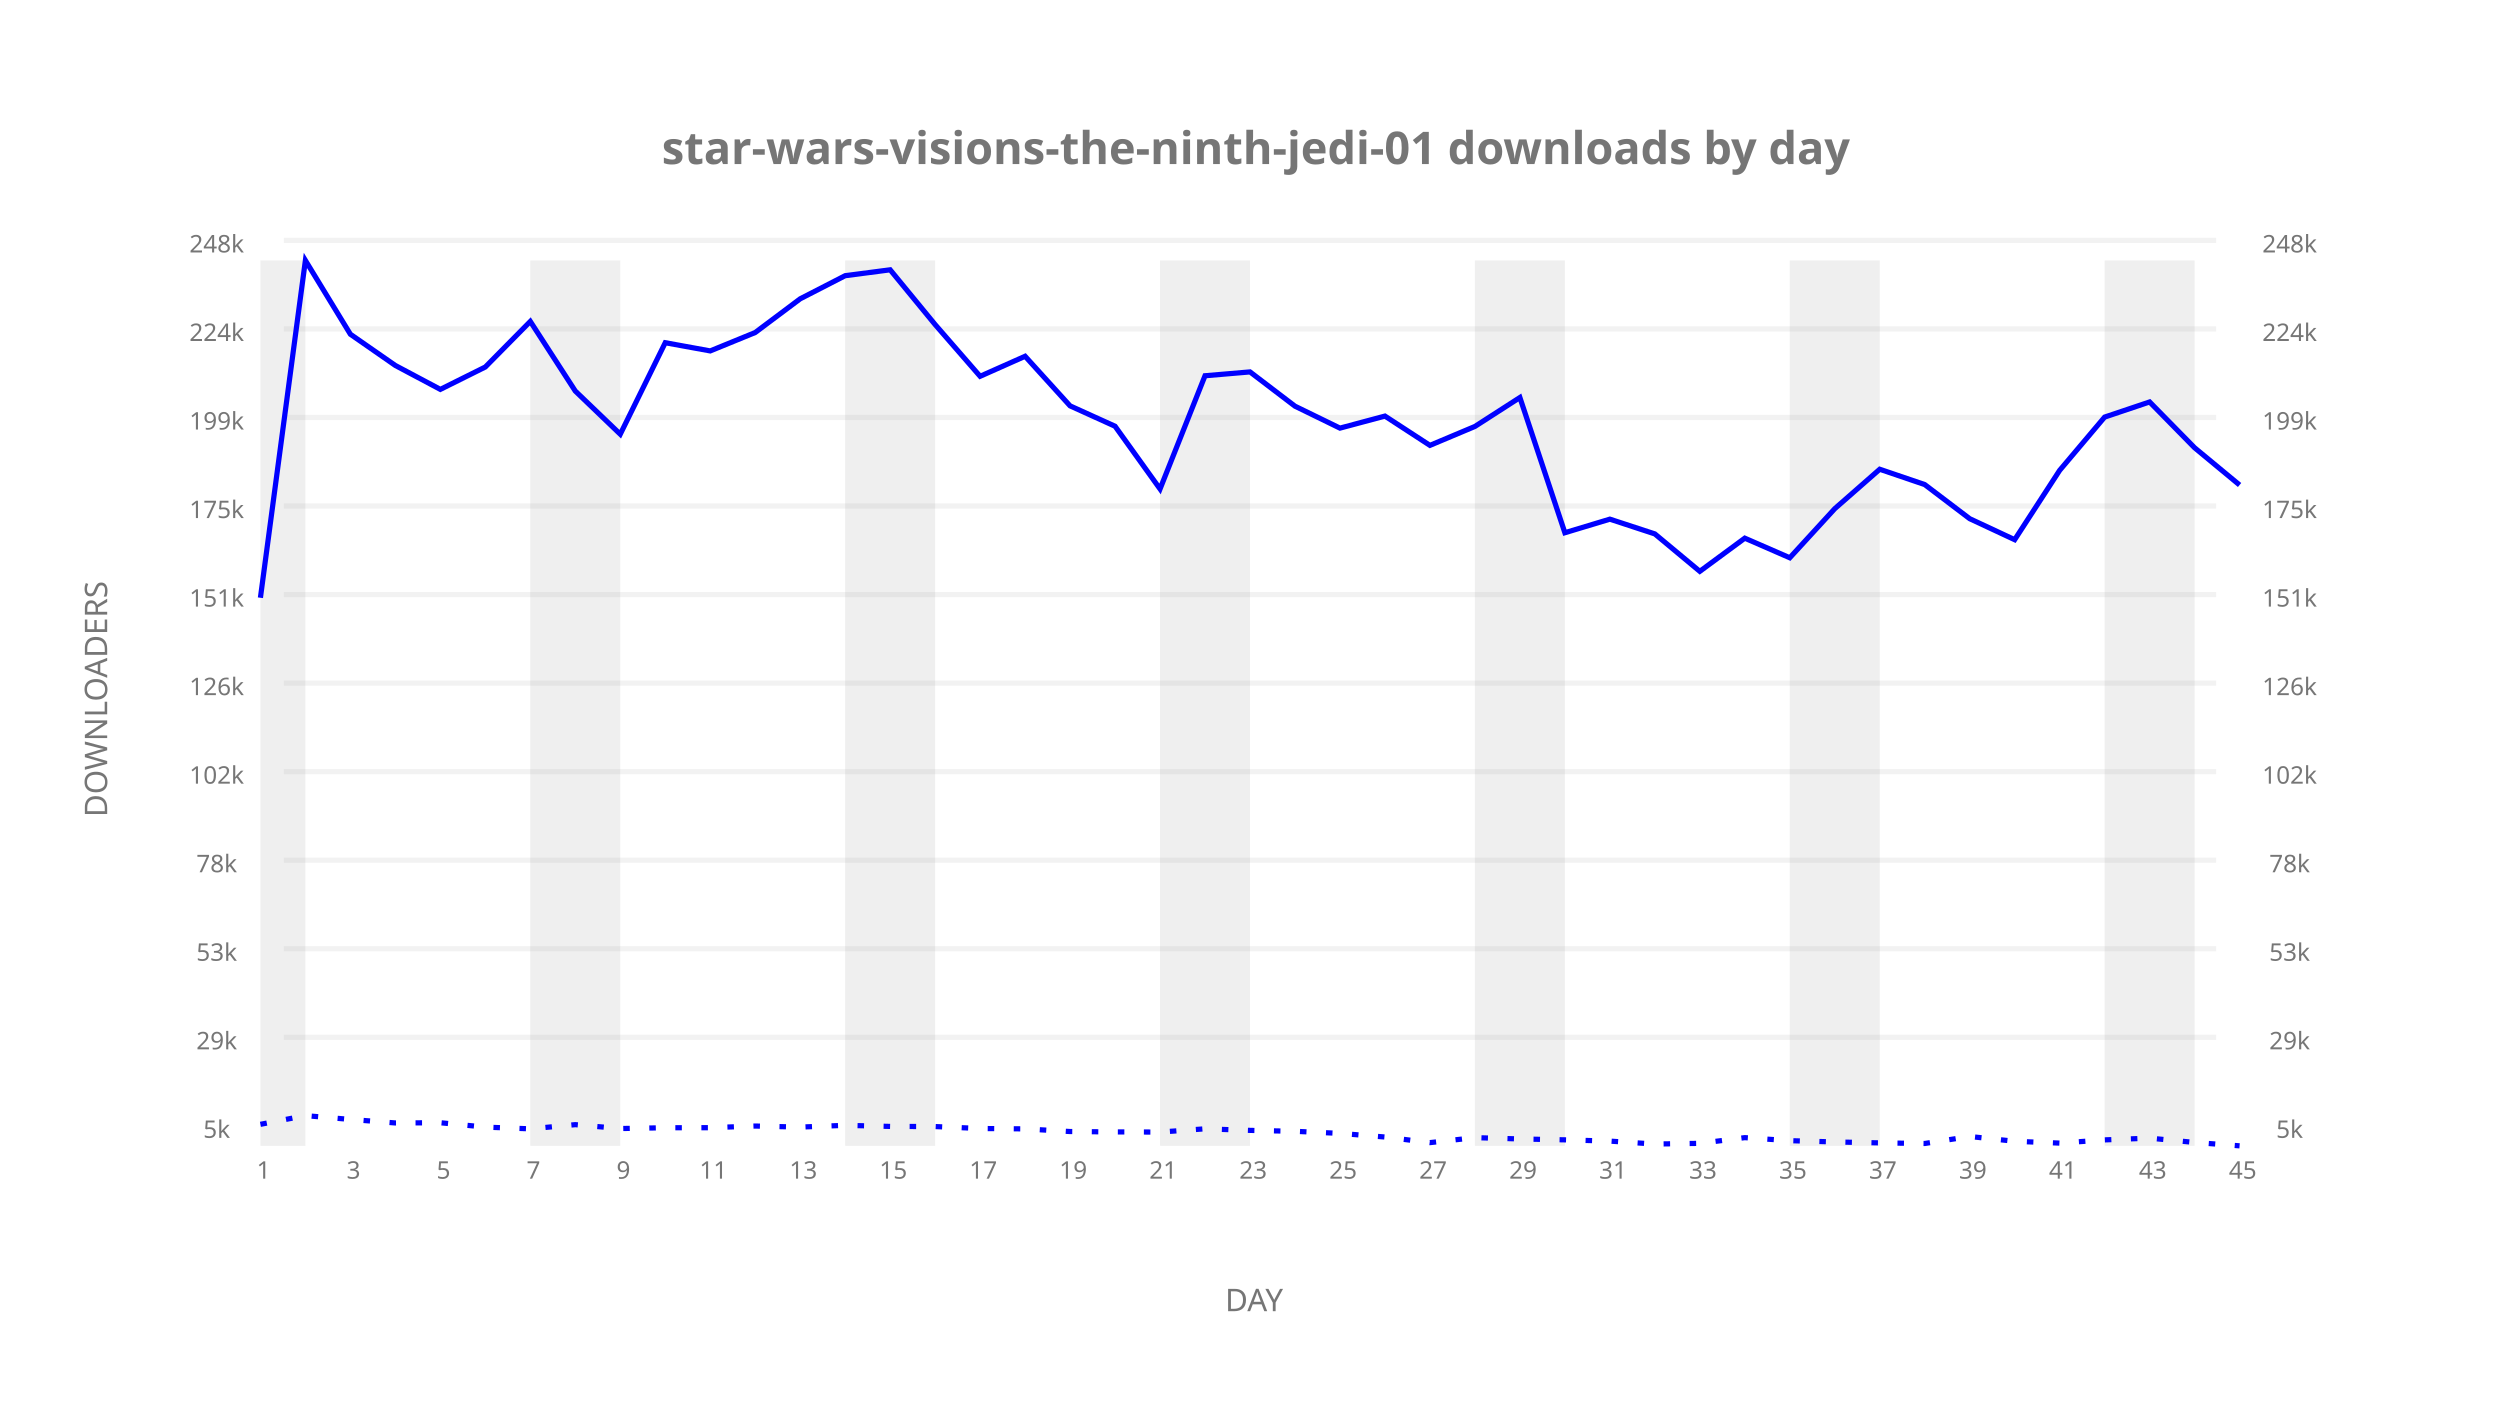
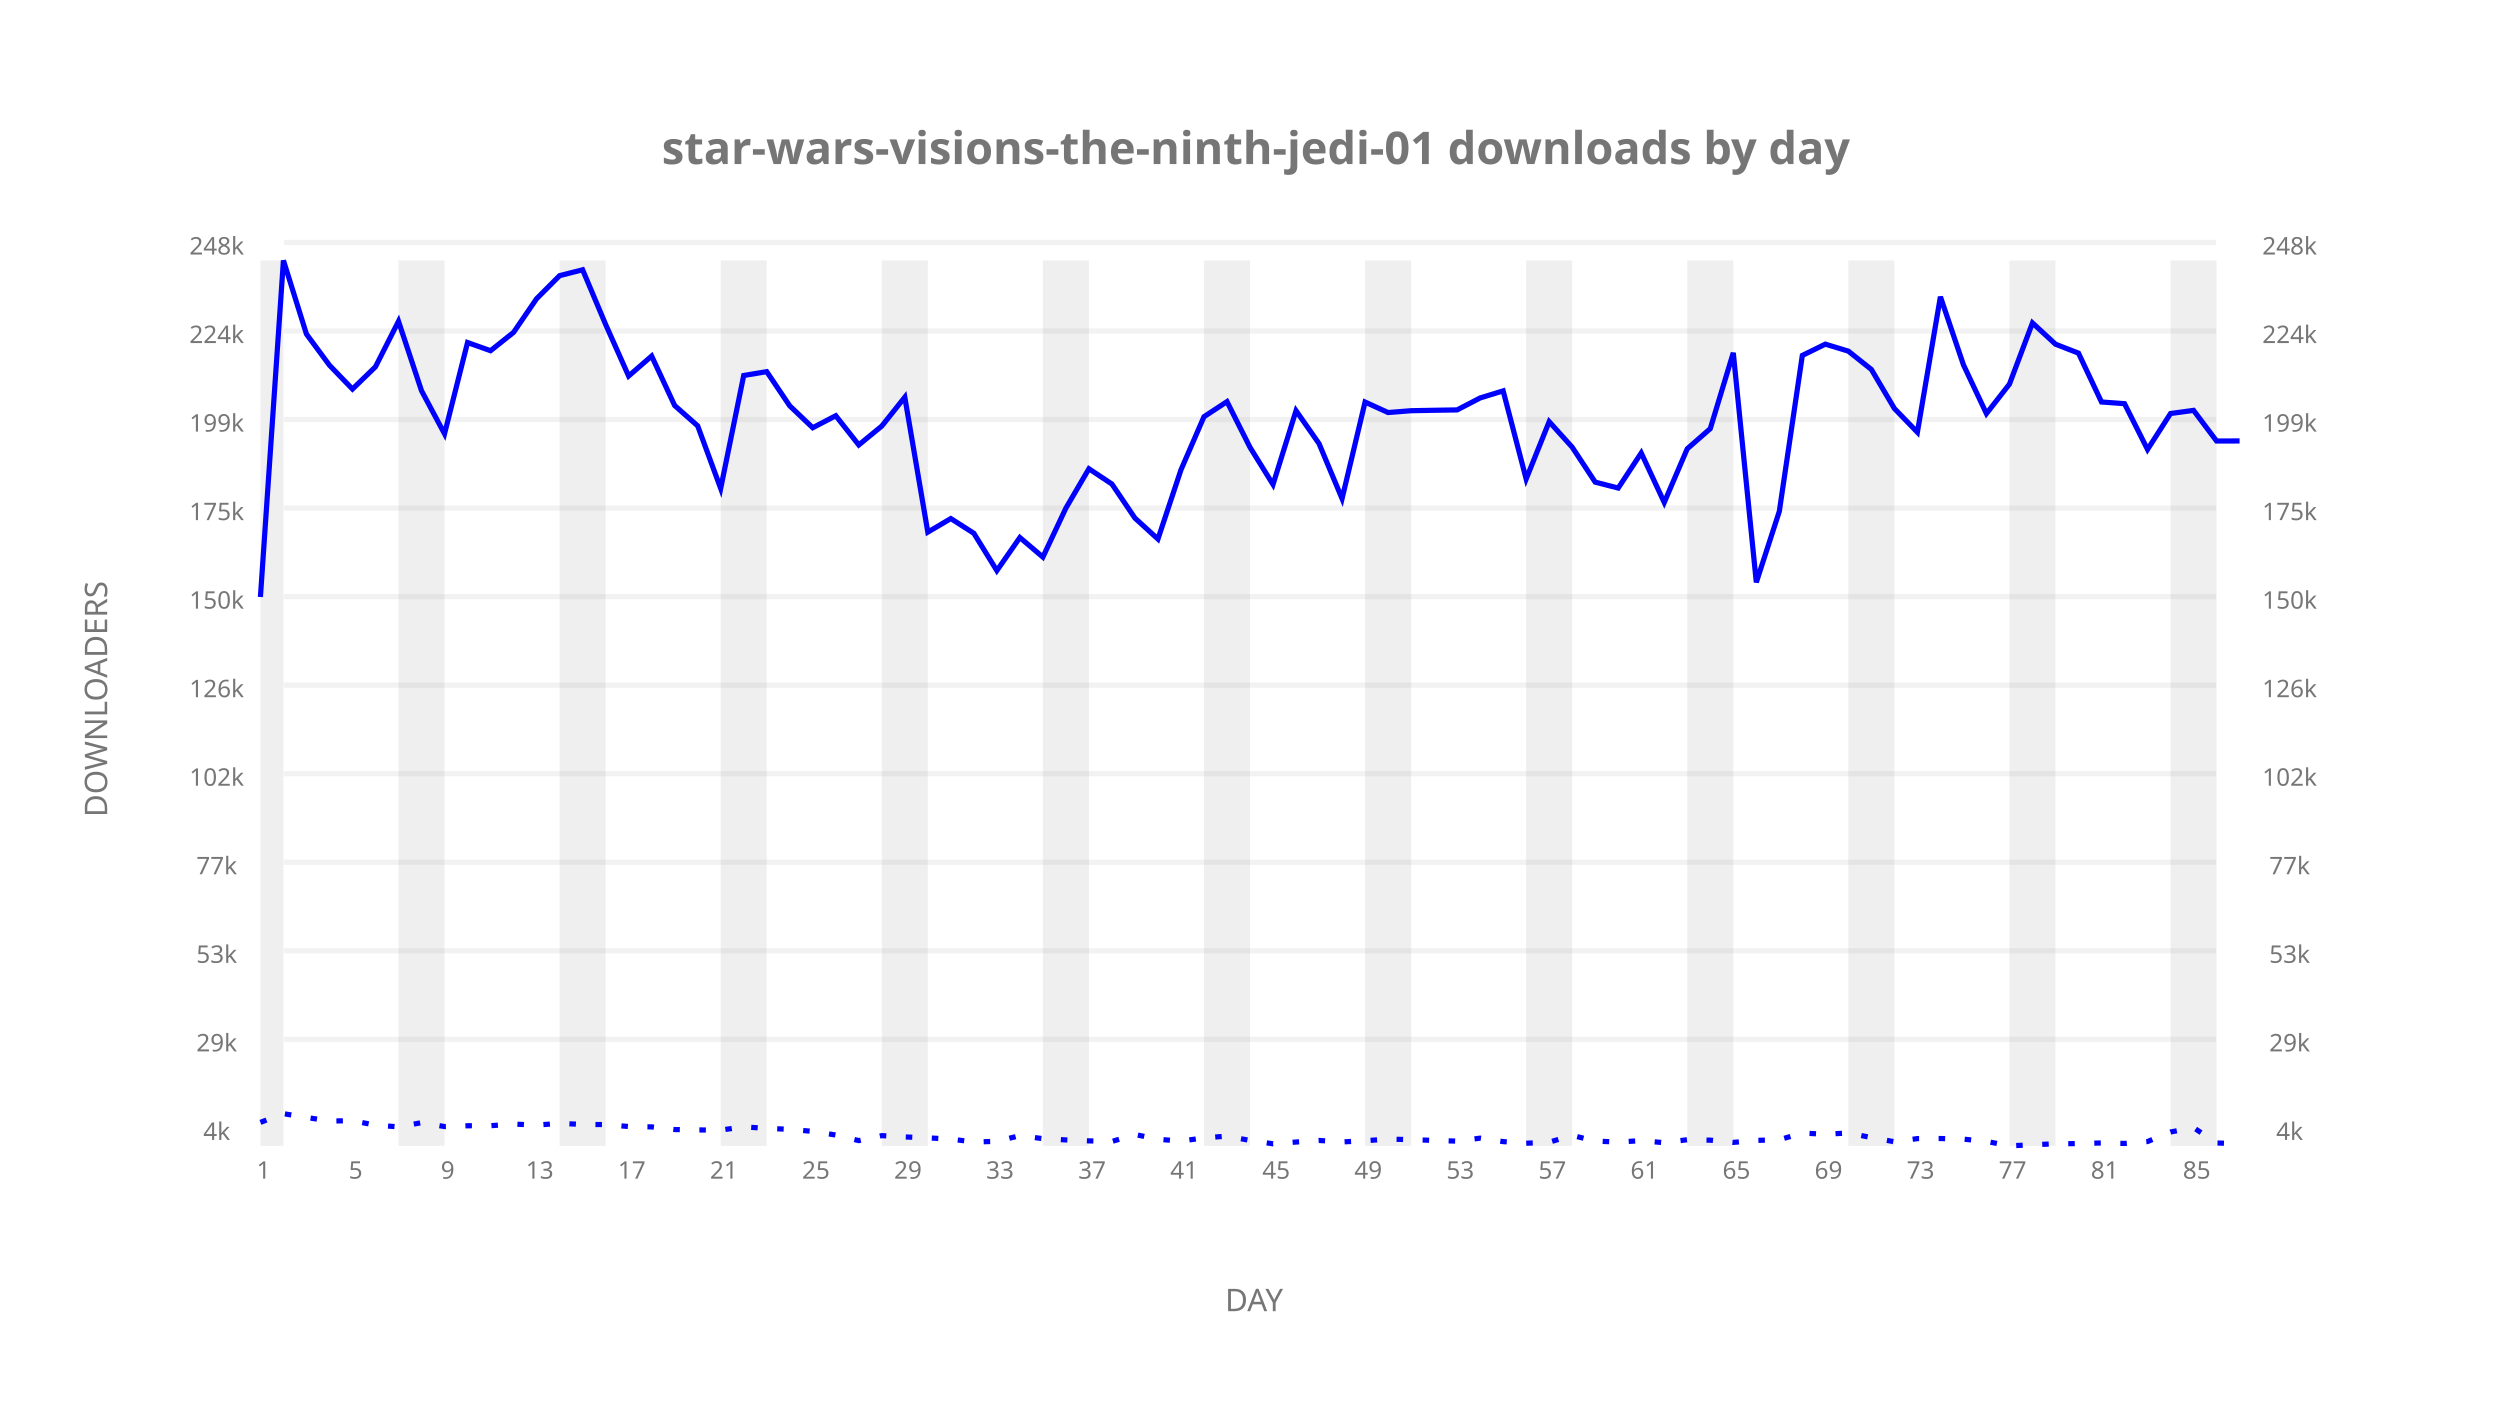
<svg xmlns="http://www.w3.org/2000/svg" xml:space="preserve" id="star-wars-visions-the-ninth-jedi-01-downloads-by-day-day" x="0px" y="0px" width="1920px" height="1080px" viewBox="0 0 1920 1080" enable-background="new 0 0 1920 1080" role="img">
  <g id="annotations">
    <text x="960" y="126" font-family="Atkinson Hyperlegible" font-size="26pt" text-anchor="middle" text-align="center" font-weight="600" font-style="normal" style="fill:rgb(118,118,118); fill-opacity:1; stroke:rgb(118,118,118); stroke-opacity:0; stroke-width:0.5"> star-wars-visions-the-ninth-jedi-01 downloads by day</text>
    <g id="axes-lines">
      <text x="960" y="1007" font-family="Atkinson Hyperlegible" font-size="18pt" text-anchor="middle" text-align="center" font-weight="500" font-style="normal" style="fill:rgb(118,118,118); fill-opacity:1; stroke:rgb(118,118,118); stroke-opacity:0; stroke-width:0.5"> DAY</text>
      <text x="73" y="540" font-family="Atkinson Hyperlegible" font-size="18pt" text-anchor="middle" text-align="center" dominant-baseline="central" font-weight="500" font-style="normal" style="fill:rgb(118,118,118); fill-opacity:1; stroke:rgb(118,118,118); stroke-opacity:0; stroke-width:0.5" transform="rotate(-90,73,540)"> DOWNLOADERS</text>
    </g>
    <g id="tic-y-label-lines">
-       <line x1="218" y1="796.63" x2="1702" y2="796.63" style="fill:rgb(0,0,255); fill-opacity:0; stroke:rgb(242,242,242); stroke-opacity:1; stroke-width:4" />
-       <line x1="218" y1="728.63" x2="1702" y2="728.63" style="fill:rgb(0,0,255); fill-opacity:0; stroke:rgb(242,242,242); stroke-opacity:1; stroke-width:4" />
-       <line x1="218" y1="660.63" x2="1702" y2="660.63" style="fill:rgb(0,0,255); fill-opacity:0; stroke:rgb(242,242,242); stroke-opacity:1; stroke-width:4" />
-       <line x1="218" y1="592.63" x2="1702" y2="592.63" style="fill:rgb(0,0,255); fill-opacity:0; stroke:rgb(242,242,242); stroke-opacity:1; stroke-width:4" />
-       <line x1="218" y1="524.63" x2="1702" y2="524.63" style="fill:rgb(0,0,255); fill-opacity:0; stroke:rgb(242,242,242); stroke-opacity:1; stroke-width:4" />
-       <line x1="218" y1="456.63" x2="1702" y2="456.63" style="fill:rgb(0,0,255); fill-opacity:0; stroke:rgb(242,242,242); stroke-opacity:1; stroke-width:4" />
-       <line x1="218" y1="388.63" x2="1702" y2="388.63" style="fill:rgb(0,0,255); fill-opacity:0; stroke:rgb(242,242,242); stroke-opacity:1; stroke-width:4" />
-       <line x1="218" y1="320.63" x2="1702" y2="320.63" style="fill:rgb(0,0,255); fill-opacity:0; stroke:rgb(242,242,242); stroke-opacity:1; stroke-width:4" />
-       <line x1="218" y1="252.63" x2="1702" y2="252.63" style="fill:rgb(0,0,255); fill-opacity:0; stroke:rgb(242,242,242); stroke-opacity:1; stroke-width:4" />
-       <line x1="218" y1="184.63" x2="1702" y2="184.63" style="fill:rgb(0,0,255); fill-opacity:0; stroke:rgb(242,242,242); stroke-opacity:1; stroke-width:4" />
+       <line x1="218" y1="798.215" x2="1702" y2="798.215" style="fill:rgb(0,0,255); fill-opacity:0; stroke:rgb(242,242,242); stroke-opacity:1; stroke-width:4" />
+       <line x1="218" y1="730.215" x2="1702" y2="730.215" style="fill:rgb(0,0,255); fill-opacity:0; stroke:rgb(242,242,242); stroke-opacity:1; stroke-width:4" />
+       <line x1="218" y1="662.215" x2="1702" y2="662.215" style="fill:rgb(0,0,255); fill-opacity:0; stroke:rgb(242,242,242); stroke-opacity:1; stroke-width:4" />
+       <line x1="218" y1="594.215" x2="1702" y2="594.215" style="fill:rgb(0,0,255); fill-opacity:0; stroke:rgb(242,242,242); stroke-opacity:1; stroke-width:4" />
+       <line x1="218" y1="526.215" x2="1702" y2="526.215" style="fill:rgb(0,0,255); fill-opacity:0; stroke:rgb(242,242,242); stroke-opacity:1; stroke-width:4" />
+       <line x1="218" y1="458.215" x2="1702" y2="458.215" style="fill:rgb(0,0,255); fill-opacity:0; stroke:rgb(242,242,242); stroke-opacity:1; stroke-width:4" />
+       <line x1="218" y1="390.215" x2="1702" y2="390.215" style="fill:rgb(0,0,255); fill-opacity:0; stroke:rgb(242,242,242); stroke-opacity:1; stroke-width:4" />
+       <line x1="218" y1="322.215" x2="1702" y2="322.215" style="fill:rgb(0,0,255); fill-opacity:0; stroke:rgb(242,242,242); stroke-opacity:1; stroke-width:4" />
+       <line x1="218" y1="254.215" x2="1702" y2="254.215" style="fill:rgb(0,0,255); fill-opacity:0; stroke:rgb(242,242,242); stroke-opacity:1; stroke-width:4" />
+       <line x1="218" y1="186.215" x2="1702" y2="186.215" style="fill:rgb(0,0,255); fill-opacity:0; stroke:rgb(242,242,242); stroke-opacity:1; stroke-width:4" />
    </g>
    <g id="tic-x-labels">
      <text x="200" y="898" font-family="Atkinson Hyperlegible" font-size="14pt" text-anchor="middle" text-align="center" dominant-baseline="central" font-weight="400" font-style="normal" style="fill:rgb(118,118,118); fill-opacity:1; stroke:rgb(118,118,118); stroke-opacity:0; stroke-width:0.5"> 1</text>
-       <text x="269.091" y="898" font-family="Atkinson Hyperlegible" font-size="14pt" text-anchor="middle" text-align="center" dominant-baseline="central" font-weight="400" font-style="normal" style="fill:rgb(118,118,118); fill-opacity:1; stroke:rgb(118,118,118); stroke-opacity:0; stroke-width:0.5"> 3</text>
-       <text x="338.182" y="898" font-family="Atkinson Hyperlegible" font-size="14pt" text-anchor="middle" text-align="center" dominant-baseline="central" font-weight="400" font-style="normal" style="fill:rgb(118,118,118); fill-opacity:1; stroke:rgb(118,118,118); stroke-opacity:0; stroke-width:0.5"> 5</text>
-       <text x="407.273" y="898" font-family="Atkinson Hyperlegible" font-size="14pt" text-anchor="middle" text-align="center" dominant-baseline="central" font-weight="400" font-style="normal" style="fill:rgb(118,118,118); fill-opacity:1; stroke:rgb(118,118,118); stroke-opacity:0; stroke-width:0.5"> 7</text>
-       <text x="476.364" y="898" font-family="Atkinson Hyperlegible" font-size="14pt" text-anchor="middle" text-align="center" dominant-baseline="central" font-weight="400" font-style="normal" style="fill:rgb(118,118,118); fill-opacity:1; stroke:rgb(118,118,118); stroke-opacity:0; stroke-width:0.5"> 9</text>
-       <text x="545.455" y="898" font-family="Atkinson Hyperlegible" font-size="14pt" text-anchor="middle" text-align="center" dominant-baseline="central" font-weight="400" font-style="normal" style="fill:rgb(118,118,118); fill-opacity:1; stroke:rgb(118,118,118); stroke-opacity:0; stroke-width:0.5"> 11</text>
-       <text x="614.545" y="898" font-family="Atkinson Hyperlegible" font-size="14pt" text-anchor="middle" text-align="center" dominant-baseline="central" font-weight="400" font-style="normal" style="fill:rgb(118,118,118); fill-opacity:1; stroke:rgb(118,118,118); stroke-opacity:0; stroke-width:0.5"> 13</text>
-       <text x="683.636" y="898" font-family="Atkinson Hyperlegible" font-size="14pt" text-anchor="middle" text-align="center" dominant-baseline="central" font-weight="400" font-style="normal" style="fill:rgb(118,118,118); fill-opacity:1; stroke:rgb(118,118,118); stroke-opacity:0; stroke-width:0.5"> 15</text>
-       <text x="752.727" y="898" font-family="Atkinson Hyperlegible" font-size="14pt" text-anchor="middle" text-align="center" dominant-baseline="central" font-weight="400" font-style="normal" style="fill:rgb(118,118,118); fill-opacity:1; stroke:rgb(118,118,118); stroke-opacity:0; stroke-width:0.5"> 17</text>
-       <text x="821.818" y="898" font-family="Atkinson Hyperlegible" font-size="14pt" text-anchor="middle" text-align="center" dominant-baseline="central" font-weight="400" font-style="normal" style="fill:rgb(118,118,118); fill-opacity:1; stroke:rgb(118,118,118); stroke-opacity:0; stroke-width:0.5"> 19</text>
-       <text x="890.909" y="898" font-family="Atkinson Hyperlegible" font-size="14pt" text-anchor="middle" text-align="center" dominant-baseline="central" font-weight="400" font-style="normal" style="fill:rgb(118,118,118); fill-opacity:1; stroke:rgb(118,118,118); stroke-opacity:0; stroke-width:0.5"> 21</text>
-       <text x="960" y="898" font-family="Atkinson Hyperlegible" font-size="14pt" text-anchor="middle" text-align="center" dominant-baseline="central" font-weight="400" font-style="normal" style="fill:rgb(118,118,118); fill-opacity:1; stroke:rgb(118,118,118); stroke-opacity:0; stroke-width:0.5"> 23</text>
-       <text x="1029.091" y="898" font-family="Atkinson Hyperlegible" font-size="14pt" text-anchor="middle" text-align="center" dominant-baseline="central" font-weight="400" font-style="normal" style="fill:rgb(118,118,118); fill-opacity:1; stroke:rgb(118,118,118); stroke-opacity:0; stroke-width:0.5"> 25</text>
-       <text x="1098.182" y="898" font-family="Atkinson Hyperlegible" font-size="14pt" text-anchor="middle" text-align="center" dominant-baseline="central" font-weight="400" font-style="normal" style="fill:rgb(118,118,118); fill-opacity:1; stroke:rgb(118,118,118); stroke-opacity:0; stroke-width:0.5"> 27</text>
-       <text x="1167.273" y="898" font-family="Atkinson Hyperlegible" font-size="14pt" text-anchor="middle" text-align="center" dominant-baseline="central" font-weight="400" font-style="normal" style="fill:rgb(118,118,118); fill-opacity:1; stroke:rgb(118,118,118); stroke-opacity:0; stroke-width:0.5"> 29</text>
-       <text x="1236.364" y="898" font-family="Atkinson Hyperlegible" font-size="14pt" text-anchor="middle" text-align="center" dominant-baseline="central" font-weight="400" font-style="normal" style="fill:rgb(118,118,118); fill-opacity:1; stroke:rgb(118,118,118); stroke-opacity:0; stroke-width:0.5"> 31</text>
-       <text x="1305.455" y="898" font-family="Atkinson Hyperlegible" font-size="14pt" text-anchor="middle" text-align="center" dominant-baseline="central" font-weight="400" font-style="normal" style="fill:rgb(118,118,118); fill-opacity:1; stroke:rgb(118,118,118); stroke-opacity:0; stroke-width:0.5"> 33</text>
-       <text x="1374.545" y="898" font-family="Atkinson Hyperlegible" font-size="14pt" text-anchor="middle" text-align="center" dominant-baseline="central" font-weight="400" font-style="normal" style="fill:rgb(118,118,118); fill-opacity:1; stroke:rgb(118,118,118); stroke-opacity:0; stroke-width:0.5"> 35</text>
-       <text x="1443.636" y="898" font-family="Atkinson Hyperlegible" font-size="14pt" text-anchor="middle" text-align="center" dominant-baseline="central" font-weight="400" font-style="normal" style="fill:rgb(118,118,118); fill-opacity:1; stroke:rgb(118,118,118); stroke-opacity:0; stroke-width:0.5"> 37</text>
-       <text x="1512.727" y="898" font-family="Atkinson Hyperlegible" font-size="14pt" text-anchor="middle" text-align="center" dominant-baseline="central" font-weight="400" font-style="normal" style="fill:rgb(118,118,118); fill-opacity:1; stroke:rgb(118,118,118); stroke-opacity:0; stroke-width:0.5"> 39</text>
-       <text x="1581.818" y="898" font-family="Atkinson Hyperlegible" font-size="14pt" text-anchor="middle" text-align="center" dominant-baseline="central" font-weight="400" font-style="normal" style="fill:rgb(118,118,118); fill-opacity:1; stroke:rgb(118,118,118); stroke-opacity:0; stroke-width:0.5"> 41</text>
-       <text x="1650.909" y="898" font-family="Atkinson Hyperlegible" font-size="14pt" text-anchor="middle" text-align="center" dominant-baseline="central" font-weight="400" font-style="normal" style="fill:rgb(118,118,118); fill-opacity:1; stroke:rgb(118,118,118); stroke-opacity:0; stroke-width:0.5"> 43</text>
-       <text x="1720" y="898" font-family="Atkinson Hyperlegible" font-size="14pt" text-anchor="middle" text-align="center" dominant-baseline="central" font-weight="400" font-style="normal" style="fill:rgb(118,118,118); fill-opacity:1; stroke:rgb(118,118,118); stroke-opacity:0; stroke-width:0.5"> 45</text>
+       <text x="270.698" y="898" font-family="Atkinson Hyperlegible" font-size="14pt" text-anchor="middle" text-align="center" dominant-baseline="central" font-weight="400" font-style="normal" style="fill:rgb(118,118,118); fill-opacity:1; stroke:rgb(118,118,118); stroke-opacity:0; stroke-width:0.5"> 5</text>
+       <text x="341.395" y="898" font-family="Atkinson Hyperlegible" font-size="14pt" text-anchor="middle" text-align="center" dominant-baseline="central" font-weight="400" font-style="normal" style="fill:rgb(118,118,118); fill-opacity:1; stroke:rgb(118,118,118); stroke-opacity:0; stroke-width:0.5"> 9</text>
+       <text x="412.093" y="898" font-family="Atkinson Hyperlegible" font-size="14pt" text-anchor="middle" text-align="center" dominant-baseline="central" font-weight="400" font-style="normal" style="fill:rgb(118,118,118); fill-opacity:1; stroke:rgb(118,118,118); stroke-opacity:0; stroke-width:0.5"> 13</text>
+       <text x="482.791" y="898" font-family="Atkinson Hyperlegible" font-size="14pt" text-anchor="middle" text-align="center" dominant-baseline="central" font-weight="400" font-style="normal" style="fill:rgb(118,118,118); fill-opacity:1; stroke:rgb(118,118,118); stroke-opacity:0; stroke-width:0.5"> 17</text>
+       <text x="553.488" y="898" font-family="Atkinson Hyperlegible" font-size="14pt" text-anchor="middle" text-align="center" dominant-baseline="central" font-weight="400" font-style="normal" style="fill:rgb(118,118,118); fill-opacity:1; stroke:rgb(118,118,118); stroke-opacity:0; stroke-width:0.5"> 21</text>
+       <text x="624.186" y="898" font-family="Atkinson Hyperlegible" font-size="14pt" text-anchor="middle" text-align="center" dominant-baseline="central" font-weight="400" font-style="normal" style="fill:rgb(118,118,118); fill-opacity:1; stroke:rgb(118,118,118); stroke-opacity:0; stroke-width:0.5"> 25</text>
+       <text x="694.884" y="898" font-family="Atkinson Hyperlegible" font-size="14pt" text-anchor="middle" text-align="center" dominant-baseline="central" font-weight="400" font-style="normal" style="fill:rgb(118,118,118); fill-opacity:1; stroke:rgb(118,118,118); stroke-opacity:0; stroke-width:0.5"> 29</text>
+       <text x="765.581" y="898" font-family="Atkinson Hyperlegible" font-size="14pt" text-anchor="middle" text-align="center" dominant-baseline="central" font-weight="400" font-style="normal" style="fill:rgb(118,118,118); fill-opacity:1; stroke:rgb(118,118,118); stroke-opacity:0; stroke-width:0.5"> 33</text>
+       <text x="836.279" y="898" font-family="Atkinson Hyperlegible" font-size="14pt" text-anchor="middle" text-align="center" dominant-baseline="central" font-weight="400" font-style="normal" style="fill:rgb(118,118,118); fill-opacity:1; stroke:rgb(118,118,118); stroke-opacity:0; stroke-width:0.5"> 37</text>
+       <text x="906.977" y="898" font-family="Atkinson Hyperlegible" font-size="14pt" text-anchor="middle" text-align="center" dominant-baseline="central" font-weight="400" font-style="normal" style="fill:rgb(118,118,118); fill-opacity:1; stroke:rgb(118,118,118); stroke-opacity:0; stroke-width:0.5"> 41</text>
+       <text x="977.674" y="898" font-family="Atkinson Hyperlegible" font-size="14pt" text-anchor="middle" text-align="center" dominant-baseline="central" font-weight="400" font-style="normal" style="fill:rgb(118,118,118); fill-opacity:1; stroke:rgb(118,118,118); stroke-opacity:0; stroke-width:0.5"> 45</text>
+       <text x="1048.372" y="898" font-family="Atkinson Hyperlegible" font-size="14pt" text-anchor="middle" text-align="center" dominant-baseline="central" font-weight="400" font-style="normal" style="fill:rgb(118,118,118); fill-opacity:1; stroke:rgb(118,118,118); stroke-opacity:0; stroke-width:0.5"> 49</text>
+       <text x="1119.07" y="898" font-family="Atkinson Hyperlegible" font-size="14pt" text-anchor="middle" text-align="center" dominant-baseline="central" font-weight="400" font-style="normal" style="fill:rgb(118,118,118); fill-opacity:1; stroke:rgb(118,118,118); stroke-opacity:0; stroke-width:0.5"> 53</text>
+       <text x="1189.767" y="898" font-family="Atkinson Hyperlegible" font-size="14pt" text-anchor="middle" text-align="center" dominant-baseline="central" font-weight="400" font-style="normal" style="fill:rgb(118,118,118); fill-opacity:1; stroke:rgb(118,118,118); stroke-opacity:0; stroke-width:0.5"> 57</text>
+       <text x="1260.465" y="898" font-family="Atkinson Hyperlegible" font-size="14pt" text-anchor="middle" text-align="center" dominant-baseline="central" font-weight="400" font-style="normal" style="fill:rgb(118,118,118); fill-opacity:1; stroke:rgb(118,118,118); stroke-opacity:0; stroke-width:0.5"> 61</text>
+       <text x="1331.163" y="898" font-family="Atkinson Hyperlegible" font-size="14pt" text-anchor="middle" text-align="center" dominant-baseline="central" font-weight="400" font-style="normal" style="fill:rgb(118,118,118); fill-opacity:1; stroke:rgb(118,118,118); stroke-opacity:0; stroke-width:0.5"> 65</text>
+       <text x="1401.86" y="898" font-family="Atkinson Hyperlegible" font-size="14pt" text-anchor="middle" text-align="center" dominant-baseline="central" font-weight="400" font-style="normal" style="fill:rgb(118,118,118); fill-opacity:1; stroke:rgb(118,118,118); stroke-opacity:0; stroke-width:0.5"> 69</text>
+       <text x="1472.558" y="898" font-family="Atkinson Hyperlegible" font-size="14pt" text-anchor="middle" text-align="center" dominant-baseline="central" font-weight="400" font-style="normal" style="fill:rgb(118,118,118); fill-opacity:1; stroke:rgb(118,118,118); stroke-opacity:0; stroke-width:0.5"> 73</text>
+       <text x="1543.256" y="898" font-family="Atkinson Hyperlegible" font-size="14pt" text-anchor="middle" text-align="center" dominant-baseline="central" font-weight="400" font-style="normal" style="fill:rgb(118,118,118); fill-opacity:1; stroke:rgb(118,118,118); stroke-opacity:0; stroke-width:0.5"> 77</text>
+       <text x="1613.953" y="898" font-family="Atkinson Hyperlegible" font-size="14pt" text-anchor="middle" text-align="center" dominant-baseline="central" font-weight="400" font-style="normal" style="fill:rgb(118,118,118); fill-opacity:1; stroke:rgb(118,118,118); stroke-opacity:0; stroke-width:0.5"> 81</text>
+       <text x="1684.651" y="898" font-family="Atkinson Hyperlegible" font-size="14pt" text-anchor="middle" text-align="center" dominant-baseline="central" font-weight="400" font-style="normal" style="fill:rgb(118,118,118); fill-opacity:1; stroke:rgb(118,118,118); stroke-opacity:0; stroke-width:0.5"> 85</text>
    </g>
    <g id="tic-y-labels">
-       <text x="164" y="866.63" font-family="Atkinson Hyperlegible" font-size="14pt" text-anchor="middle" text-align="center" dominant-baseline="central" font-weight="400" font-style="normal" style="fill:rgb(118,118,118); fill-opacity:1; stroke:rgb(118,118,118); stroke-opacity:0; stroke-width:0.5"> 5k</text>
-       <text x="1756" y="866.63" font-family="Atkinson Hyperlegible" font-size="14pt" text-anchor="middle" text-align="center" dominant-baseline="central" font-weight="400" font-style="normal" style="fill:rgb(118,118,118); fill-opacity:1; stroke:rgb(118,118,118); stroke-opacity:0; stroke-width:0.5"> 5k</text>
-       <text x="164" y="798.63" font-family="Atkinson Hyperlegible" font-size="14pt" text-anchor="middle" text-align="center" dominant-baseline="central" font-weight="400" font-style="normal" style="fill:rgb(118,118,118); fill-opacity:1; stroke:rgb(118,118,118); stroke-opacity:0; stroke-width:0.5"> 29k</text>
-       <text x="1756" y="798.63" font-family="Atkinson Hyperlegible" font-size="14pt" text-anchor="middle" text-align="center" dominant-baseline="central" font-weight="400" font-style="normal" style="fill:rgb(118,118,118); fill-opacity:1; stroke:rgb(118,118,118); stroke-opacity:0; stroke-width:0.5"> 29k</text>
-       <text x="164" y="730.63" font-family="Atkinson Hyperlegible" font-size="14pt" text-anchor="middle" text-align="center" dominant-baseline="central" font-weight="400" font-style="normal" style="fill:rgb(118,118,118); fill-opacity:1; stroke:rgb(118,118,118); stroke-opacity:0; stroke-width:0.5"> 53k</text>
-       <text x="1756" y="730.63" font-family="Atkinson Hyperlegible" font-size="14pt" text-anchor="middle" text-align="center" dominant-baseline="central" font-weight="400" font-style="normal" style="fill:rgb(118,118,118); fill-opacity:1; stroke:rgb(118,118,118); stroke-opacity:0; stroke-width:0.5"> 53k</text>
-       <text x="164" y="662.63" font-family="Atkinson Hyperlegible" font-size="14pt" text-anchor="middle" text-align="center" dominant-baseline="central" font-weight="400" font-style="normal" style="fill:rgb(118,118,118); fill-opacity:1; stroke:rgb(118,118,118); stroke-opacity:0; stroke-width:0.5"> 78k</text>
-       <text x="1756" y="662.63" font-family="Atkinson Hyperlegible" font-size="14pt" text-anchor="middle" text-align="center" dominant-baseline="central" font-weight="400" font-style="normal" style="fill:rgb(118,118,118); fill-opacity:1; stroke:rgb(118,118,118); stroke-opacity:0; stroke-width:0.5"> 78k</text>
-       <text x="164" y="594.63" font-family="Atkinson Hyperlegible" font-size="14pt" text-anchor="middle" text-align="center" dominant-baseline="central" font-weight="400" font-style="normal" style="fill:rgb(118,118,118); fill-opacity:1; stroke:rgb(118,118,118); stroke-opacity:0; stroke-width:0.5"> 102k</text>
-       <text x="1756" y="594.63" font-family="Atkinson Hyperlegible" font-size="14pt" text-anchor="middle" text-align="center" dominant-baseline="central" font-weight="400" font-style="normal" style="fill:rgb(118,118,118); fill-opacity:1; stroke:rgb(118,118,118); stroke-opacity:0; stroke-width:0.5"> 102k</text>
-       <text x="164" y="526.63" font-family="Atkinson Hyperlegible" font-size="14pt" text-anchor="middle" text-align="center" dominant-baseline="central" font-weight="400" font-style="normal" style="fill:rgb(118,118,118); fill-opacity:1; stroke:rgb(118,118,118); stroke-opacity:0; stroke-width:0.5"> 126k</text>
-       <text x="1756" y="526.63" font-family="Atkinson Hyperlegible" font-size="14pt" text-anchor="middle" text-align="center" dominant-baseline="central" font-weight="400" font-style="normal" style="fill:rgb(118,118,118); fill-opacity:1; stroke:rgb(118,118,118); stroke-opacity:0; stroke-width:0.5"> 126k</text>
-       <text x="164" y="458.63" font-family="Atkinson Hyperlegible" font-size="14pt" text-anchor="middle" text-align="center" dominant-baseline="central" font-weight="400" font-style="normal" style="fill:rgb(118,118,118); fill-opacity:1; stroke:rgb(118,118,118); stroke-opacity:0; stroke-width:0.5"> 151k</text>
-       <text x="1756" y="458.63" font-family="Atkinson Hyperlegible" font-size="14pt" text-anchor="middle" text-align="center" dominant-baseline="central" font-weight="400" font-style="normal" style="fill:rgb(118,118,118); fill-opacity:1; stroke:rgb(118,118,118); stroke-opacity:0; stroke-width:0.5"> 151k</text>
-       <text x="164" y="390.63" font-family="Atkinson Hyperlegible" font-size="14pt" text-anchor="middle" text-align="center" dominant-baseline="central" font-weight="400" font-style="normal" style="fill:rgb(118,118,118); fill-opacity:1; stroke:rgb(118,118,118); stroke-opacity:0; stroke-width:0.5"> 175k</text>
-       <text x="1756" y="390.63" font-family="Atkinson Hyperlegible" font-size="14pt" text-anchor="middle" text-align="center" dominant-baseline="central" font-weight="400" font-style="normal" style="fill:rgb(118,118,118); fill-opacity:1; stroke:rgb(118,118,118); stroke-opacity:0; stroke-width:0.5"> 175k</text>
-       <text x="164" y="322.63" font-family="Atkinson Hyperlegible" font-size="14pt" text-anchor="middle" text-align="center" dominant-baseline="central" font-weight="400" font-style="normal" style="fill:rgb(118,118,118); fill-opacity:1; stroke:rgb(118,118,118); stroke-opacity:0; stroke-width:0.5"> 199k</text>
-       <text x="1756" y="322.63" font-family="Atkinson Hyperlegible" font-size="14pt" text-anchor="middle" text-align="center" dominant-baseline="central" font-weight="400" font-style="normal" style="fill:rgb(118,118,118); fill-opacity:1; stroke:rgb(118,118,118); stroke-opacity:0; stroke-width:0.5"> 199k</text>
-       <text x="164" y="254.63" font-family="Atkinson Hyperlegible" font-size="14pt" text-anchor="middle" text-align="center" dominant-baseline="central" font-weight="400" font-style="normal" style="fill:rgb(118,118,118); fill-opacity:1; stroke:rgb(118,118,118); stroke-opacity:0; stroke-width:0.5"> 224k</text>
-       <text x="1756" y="254.63" font-family="Atkinson Hyperlegible" font-size="14pt" text-anchor="middle" text-align="center" dominant-baseline="central" font-weight="400" font-style="normal" style="fill:rgb(118,118,118); fill-opacity:1; stroke:rgb(118,118,118); stroke-opacity:0; stroke-width:0.5"> 224k</text>
-       <text x="164" y="186.63" font-family="Atkinson Hyperlegible" font-size="14pt" text-anchor="middle" text-align="center" dominant-baseline="central" font-weight="400" font-style="normal" style="fill:rgb(118,118,118); fill-opacity:1; stroke:rgb(118,118,118); stroke-opacity:0; stroke-width:0.5"> 248k</text>
-       <text x="1756" y="186.63" font-family="Atkinson Hyperlegible" font-size="14pt" text-anchor="middle" text-align="center" dominant-baseline="central" font-weight="400" font-style="normal" style="fill:rgb(118,118,118); fill-opacity:1; stroke:rgb(118,118,118); stroke-opacity:0; stroke-width:0.5"> 248k</text>
+       <text x="164" y="868.215" font-family="Atkinson Hyperlegible" font-size="14pt" text-anchor="middle" text-align="center" dominant-baseline="central" font-weight="400" font-style="normal" style="fill:rgb(118,118,118); fill-opacity:1; stroke:rgb(118,118,118); stroke-opacity:0; stroke-width:0.5"> 4k</text>
+       <text x="1756" y="868.215" font-family="Atkinson Hyperlegible" font-size="14pt" text-anchor="middle" text-align="center" dominant-baseline="central" font-weight="400" font-style="normal" style="fill:rgb(118,118,118); fill-opacity:1; stroke:rgb(118,118,118); stroke-opacity:0; stroke-width:0.5"> 4k</text>
+       <text x="164" y="800.215" font-family="Atkinson Hyperlegible" font-size="14pt" text-anchor="middle" text-align="center" dominant-baseline="central" font-weight="400" font-style="normal" style="fill:rgb(118,118,118); fill-opacity:1; stroke:rgb(118,118,118); stroke-opacity:0; stroke-width:0.5"> 29k</text>
+       <text x="1756" y="800.215" font-family="Atkinson Hyperlegible" font-size="14pt" text-anchor="middle" text-align="center" dominant-baseline="central" font-weight="400" font-style="normal" style="fill:rgb(118,118,118); fill-opacity:1; stroke:rgb(118,118,118); stroke-opacity:0; stroke-width:0.5"> 29k</text>
+       <text x="164" y="732.215" font-family="Atkinson Hyperlegible" font-size="14pt" text-anchor="middle" text-align="center" dominant-baseline="central" font-weight="400" font-style="normal" style="fill:rgb(118,118,118); fill-opacity:1; stroke:rgb(118,118,118); stroke-opacity:0; stroke-width:0.5"> 53k</text>
+       <text x="1756" y="732.215" font-family="Atkinson Hyperlegible" font-size="14pt" text-anchor="middle" text-align="center" dominant-baseline="central" font-weight="400" font-style="normal" style="fill:rgb(118,118,118); fill-opacity:1; stroke:rgb(118,118,118); stroke-opacity:0; stroke-width:0.5"> 53k</text>
+       <text x="164" y="664.215" font-family="Atkinson Hyperlegible" font-size="14pt" text-anchor="middle" text-align="center" dominant-baseline="central" font-weight="400" font-style="normal" style="fill:rgb(118,118,118); fill-opacity:1; stroke:rgb(118,118,118); stroke-opacity:0; stroke-width:0.5"> 77k</text>
+       <text x="1756" y="664.215" font-family="Atkinson Hyperlegible" font-size="14pt" text-anchor="middle" text-align="center" dominant-baseline="central" font-weight="400" font-style="normal" style="fill:rgb(118,118,118); fill-opacity:1; stroke:rgb(118,118,118); stroke-opacity:0; stroke-width:0.5"> 77k</text>
+       <text x="164" y="596.215" font-family="Atkinson Hyperlegible" font-size="14pt" text-anchor="middle" text-align="center" dominant-baseline="central" font-weight="400" font-style="normal" style="fill:rgb(118,118,118); fill-opacity:1; stroke:rgb(118,118,118); stroke-opacity:0; stroke-width:0.5"> 102k</text>
+       <text x="1756" y="596.215" font-family="Atkinson Hyperlegible" font-size="14pt" text-anchor="middle" text-align="center" dominant-baseline="central" font-weight="400" font-style="normal" style="fill:rgb(118,118,118); fill-opacity:1; stroke:rgb(118,118,118); stroke-opacity:0; stroke-width:0.5"> 102k</text>
+       <text x="164" y="528.215" font-family="Atkinson Hyperlegible" font-size="14pt" text-anchor="middle" text-align="center" dominant-baseline="central" font-weight="400" font-style="normal" style="fill:rgb(118,118,118); fill-opacity:1; stroke:rgb(118,118,118); stroke-opacity:0; stroke-width:0.5"> 126k</text>
+       <text x="1756" y="528.215" font-family="Atkinson Hyperlegible" font-size="14pt" text-anchor="middle" text-align="center" dominant-baseline="central" font-weight="400" font-style="normal" style="fill:rgb(118,118,118); fill-opacity:1; stroke:rgb(118,118,118); stroke-opacity:0; stroke-width:0.5"> 126k</text>
+       <text x="164" y="460.215" font-family="Atkinson Hyperlegible" font-size="14pt" text-anchor="middle" text-align="center" dominant-baseline="central" font-weight="400" font-style="normal" style="fill:rgb(118,118,118); fill-opacity:1; stroke:rgb(118,118,118); stroke-opacity:0; stroke-width:0.5"> 150k</text>
+       <text x="1756" y="460.215" font-family="Atkinson Hyperlegible" font-size="14pt" text-anchor="middle" text-align="center" dominant-baseline="central" font-weight="400" font-style="normal" style="fill:rgb(118,118,118); fill-opacity:1; stroke:rgb(118,118,118); stroke-opacity:0; stroke-width:0.5"> 150k</text>
+       <text x="164" y="392.215" font-family="Atkinson Hyperlegible" font-size="14pt" text-anchor="middle" text-align="center" dominant-baseline="central" font-weight="400" font-style="normal" style="fill:rgb(118,118,118); fill-opacity:1; stroke:rgb(118,118,118); stroke-opacity:0; stroke-width:0.5"> 175k</text>
+       <text x="1756" y="392.215" font-family="Atkinson Hyperlegible" font-size="14pt" text-anchor="middle" text-align="center" dominant-baseline="central" font-weight="400" font-style="normal" style="fill:rgb(118,118,118); fill-opacity:1; stroke:rgb(118,118,118); stroke-opacity:0; stroke-width:0.5"> 175k</text>
+       <text x="164" y="324.215" font-family="Atkinson Hyperlegible" font-size="14pt" text-anchor="middle" text-align="center" dominant-baseline="central" font-weight="400" font-style="normal" style="fill:rgb(118,118,118); fill-opacity:1; stroke:rgb(118,118,118); stroke-opacity:0; stroke-width:0.5"> 199k</text>
+       <text x="1756" y="324.215" font-family="Atkinson Hyperlegible" font-size="14pt" text-anchor="middle" text-align="center" dominant-baseline="central" font-weight="400" font-style="normal" style="fill:rgb(118,118,118); fill-opacity:1; stroke:rgb(118,118,118); stroke-opacity:0; stroke-width:0.5"> 199k</text>
+       <text x="164" y="256.215" font-family="Atkinson Hyperlegible" font-size="14pt" text-anchor="middle" text-align="center" dominant-baseline="central" font-weight="400" font-style="normal" style="fill:rgb(118,118,118); fill-opacity:1; stroke:rgb(118,118,118); stroke-opacity:0; stroke-width:0.5"> 224k</text>
+       <text x="1756" y="256.215" font-family="Atkinson Hyperlegible" font-size="14pt" text-anchor="middle" text-align="center" dominant-baseline="central" font-weight="400" font-style="normal" style="fill:rgb(118,118,118); fill-opacity:1; stroke:rgb(118,118,118); stroke-opacity:0; stroke-width:0.5"> 224k</text>
+       <text x="164" y="188.215" font-family="Atkinson Hyperlegible" font-size="14pt" text-anchor="middle" text-align="center" dominant-baseline="central" font-weight="400" font-style="normal" style="fill:rgb(118,118,118); fill-opacity:1; stroke:rgb(118,118,118); stroke-opacity:0; stroke-width:0.5"> 248k</text>
+       <text x="1756" y="188.215" font-family="Atkinson Hyperlegible" font-size="14pt" text-anchor="middle" text-align="center" dominant-baseline="central" font-weight="400" font-style="normal" style="fill:rgb(118,118,118); fill-opacity:1; stroke:rgb(118,118,118); stroke-opacity:0; stroke-width:0.5"> 248k</text>
    </g>
  </g>
  <g id="weekend-bands-star-wars-visions-the-ninth-jedi-01 downloads by day">
-     <rect x="200" y="200" width="34.545" height="680" style="fill:rgb(148,148,148); fill-opacity:0.15; stroke:rgb(148,148,148); stroke-opacity:0; stroke-width:0" />
-     <rect x="407.273" y="200" width="69.091" height="680" style="fill:rgb(148,148,148); fill-opacity:0.15; stroke:rgb(148,148,148); stroke-opacity:0; stroke-width:0" />
-     <rect x="649.091" y="200" width="69.091" height="680" style="fill:rgb(148,148,148); fill-opacity:0.15; stroke:rgb(148,148,148); stroke-opacity:0; stroke-width:0" />
-     <rect x="890.909" y="200" width="69.091" height="680" style="fill:rgb(148,148,148); fill-opacity:0.15; stroke:rgb(148,148,148); stroke-opacity:0; stroke-width:0" />
-     <rect x="1132.727" y="200" width="69.091" height="680" style="fill:rgb(148,148,148); fill-opacity:0.15; stroke:rgb(148,148,148); stroke-opacity:0; stroke-width:0" />
-     <rect x="1374.545" y="200" width="69.091" height="680" style="fill:rgb(148,148,148); fill-opacity:0.15; stroke:rgb(148,148,148); stroke-opacity:0; stroke-width:0" />
-     <rect x="1616.364" y="200" width="69.091" height="680" style="fill:rgb(148,148,148); fill-opacity:0.15; stroke:rgb(148,148,148); stroke-opacity:0; stroke-width:0" />
+     <rect x="200" y="200" width="17.674" height="680" style="fill:rgb(148,148,148); fill-opacity:0.15; stroke:rgb(148,148,148); stroke-opacity:0; stroke-width:0" />
+     <rect x="306.047" y="200" width="35.349" height="680" style="fill:rgb(148,148,148); fill-opacity:0.15; stroke:rgb(148,148,148); stroke-opacity:0; stroke-width:0" />
+     <rect x="429.767" y="200" width="35.349" height="680" style="fill:rgb(148,148,148); fill-opacity:0.15; stroke:rgb(148,148,148); stroke-opacity:0; stroke-width:0" />
+     <rect x="553.488" y="200" width="35.349" height="680" style="fill:rgb(148,148,148); fill-opacity:0.15; stroke:rgb(148,148,148); stroke-opacity:0; stroke-width:0" />
+     <rect x="677.209" y="200" width="35.349" height="680" style="fill:rgb(148,148,148); fill-opacity:0.15; stroke:rgb(148,148,148); stroke-opacity:0; stroke-width:0" />
+     <rect x="800.93" y="200" width="35.349" height="680" style="fill:rgb(148,148,148); fill-opacity:0.15; stroke:rgb(148,148,148); stroke-opacity:0; stroke-width:0" />
+     <rect x="924.651" y="200" width="35.349" height="680" style="fill:rgb(148,148,148); fill-opacity:0.15; stroke:rgb(148,148,148); stroke-opacity:0; stroke-width:0" />
+     <rect x="1048.372" y="200" width="35.349" height="680" style="fill:rgb(148,148,148); fill-opacity:0.15; stroke:rgb(148,148,148); stroke-opacity:0; stroke-width:0" />
+     <rect x="1172.093" y="200" width="35.349" height="680" style="fill:rgb(148,148,148); fill-opacity:0.15; stroke:rgb(148,148,148); stroke-opacity:0; stroke-width:0" />
+     <rect x="1295.814" y="200" width="35.349" height="680" style="fill:rgb(148,148,148); fill-opacity:0.15; stroke:rgb(148,148,148); stroke-opacity:0; stroke-width:0" />
+     <rect x="1419.535" y="200" width="35.349" height="680" style="fill:rgb(148,148,148); fill-opacity:0.15; stroke:rgb(148,148,148); stroke-opacity:0; stroke-width:0" />
+     <rect x="1543.256" y="200" width="35.349" height="680" style="fill:rgb(148,148,148); fill-opacity:0.15; stroke:rgb(148,148,148); stroke-opacity:0; stroke-width:0" />
+     <rect x="1666.977" y="200" width="35.349" height="680" style="fill:rgb(148,148,148); fill-opacity:0.15; stroke:rgb(148,148,148); stroke-opacity:0; stroke-width:0" />
  </g>
  <g id="polyline-star-wars-visions-the-ninth-jedi-01 downloads by day">
-     <polyline points="200,459.083 234.545,200 269.091,256.69 303.636,280.688 338.182,299.044 372.727,281.857 407.273,246.856 441.818,300.319 476.364,333.468 510.909,263.21 545.455,269.507 580,255.375 614.545,229.487 649.091,211.732 683.636,207.208 718.182,249.272 752.727,288.992 787.273,273.614 821.818,311.699 856.364,327.356 890.909,375.529 925.455,288.575 960,285.628 994.545,311.942 1029.09,328.794 1063.64,319.55 1098.18,342.044 1132.73,327.519 1167.27,305.298 1201.82,409.143 1236.36,398.714 1270.91,410.041 1305.45,438.784 1340,413.317 1374.55,428.369 1409.09,390.672 1443.64,360.383 1478.18,372.143 1512.73,398.356 1547.27,414.478 1581.82,361.222 1616.36,320.327 1650.91,308.696 1685.45,343.886 1720,372.476 " style="fill:rgb(0,0,255); fill-opacity:0; stroke:rgb(0,0,255); stroke-opacity:1; stroke-width:4" />
+     <polyline points="200,458.491 217.674,200 235.349,256.56 253.023,280.503 270.698,298.817 288.372,281.67 306.047,246.749 323.721,300.09 341.395,333.163 359.07,263.065 376.744,269.348 394.419,255.249 412.093,229.42 429.767,211.705 447.442,207.192 465.116,249.159 482.791,288.789 500.465,273.446 518.14,311.443 535.814,327.065 553.488,375.128 571.163,288.373 588.837,285.433 606.512,311.686 624.186,328.499 641.86,319.277 659.535,341.719 677.209,327.227 694.884,305.058 712.558,408.665 730.233,398.26 747.907,409.561 765.581,438.238 783.256,412.83 800.93,427.847 818.605,390.237 836.279,360.017 853.953,371.75 871.628,397.903 889.302,413.988 906.977,360.853 924.651,320.052 942.326,308.447 960,343.558 977.674,372.082 995.349,315.413 1013.02,340.696 1030.7,382.959 1048.37,308.771 1066.05,316.836 1083.72,315.43 1101.4,315.095 1119.07,314.813 1136.74,305.635 1154.42,300.187 1172.09,367.867 1189.77,323.841 1207.44,343.438 1225.12,370.28 1242.79,374.821 1260.47,347.882 1278.14,385.896 1295.81,344.657 1313.49,329.199 1331.16,270.957 1348.84,447.254 1366.51,392.77 1384.19,272.977 1401.86,264.304 1419.53,269.682 1437.21,283.748 1454.88,313.728 1472.56,331.967 1490.23,227.888 1507.91,280.169 1525.58,317.656 1543.26,294.982 1560.93,248.004 1578.6,264.329 1596.28,271.22 1613.95,308.721 1631.63,310.021 1649.3,345.178 1666.98,317.581 1684.65,315.173 1702.33,338.704 1720,338.648 " style="fill:rgb(0,0,255); fill-opacity:0; stroke:rgb(0,0,255); stroke-opacity:1; stroke-width:4" />
  </g>
  <g id="polyline-star-wars-visions-the-ninth-jedi-01 downloads by day uploaders">
-     <polyline points="200,863.484 234.545,856.799 269.091,859.72 303.636,862.43 338.182,862.262 372.727,865.614 407.273,866.951 441.818,863.735 476.364,866.722 510.909,866.112 545.455,866.067 580,864.798 614.545,865.609 649.091,864.256 683.636,865.092 718.182,865.201 752.727,866.688 787.273,866.984 821.818,869.02 856.364,869.325 890.909,869.434 925.455,866.931 960,868.131 994.545,868.841 1029.09,870.438 1063.64,873.225 1098.18,877.537 1132.73,873.712 1167.27,874.71 1201.82,875.401 1236.36,876.374 1270.91,878.627 1305.45,878.093 1340,873.715 1374.55,876.03 1409.09,877.008 1443.64,877.741 1478.18,878.202 1512.73,872.823 1547.27,876.497 1581.82,877.906 1616.36,875.434 1650.91,874.086 1685.45,877.394 1720,880 " stroke-dasharray="5 15" style="fill:rgb(0,0,255); fill-opacity:0; stroke:rgb(0,0,255); stroke-opacity:1; stroke-width:4" />
+     <polyline points="200,861.968 217.674,855.298 235.349,858.213 253.023,860.916 270.698,860.749 288.372,864.093 306.047,865.427 323.721,862.219 341.395,865.198 359.07,864.59 376.744,864.545 394.419,863.279 412.093,864.088 429.767,862.738 447.442,863.572 465.116,863.681 482.791,865.165 500.465,865.46 518.14,867.491 535.814,867.795 553.488,867.904 571.163,865.407 588.837,866.604 606.512,867.313 624.186,868.906 641.86,871.687 659.535,875.988 677.209,872.172 694.884,873.168 712.558,873.857 730.233,874.828 747.907,877.076 765.581,876.544 783.256,872.175 800.93,874.485 818.605,875.461 836.279,876.192 853.953,876.652 871.628,871.285 889.302,874.951 906.977,876.357 924.651,873.891 942.326,872.546 960,875.846 977.674,878.446 995.349,877.088 1013.02,875.866 1030.7,877.018 1048.37,876.075 1066.05,874.828 1083.72,875.238 1101.4,875.832 1119.07,876.39 1136.74,874.111 1154.42,876.747 1172.09,878.017 1189.77,877.18 1207.44,871.988 1225.12,876.379 1242.79,877.063 1260.47,876.03 1278.14,877.601 1295.81,875.294 1313.49,875.651 1331.16,877.353 1348.84,875.829 1366.51,875.297 1384.19,870.192 1401.86,871.082 1419.53,870.127 1437.21,873.654 1454.88,876.848 1472.56,874.446 1490.23,874.379 1507.91,874.861 1525.58,876.622 1543.26,880 1560.93,879.211 1578.6,878.418 1596.28,878.284 1613.95,877.785 1631.63,878.159 1649.3,876.719 1666.98,869.363 1684.65,866.024 1702.33,877.793 1720,878.424 " stroke-dasharray="5 15" style="fill:rgb(0,0,255); fill-opacity:0; stroke:rgb(0,0,255); stroke-opacity:1; stroke-width:4" />
  </g>
</svg>
